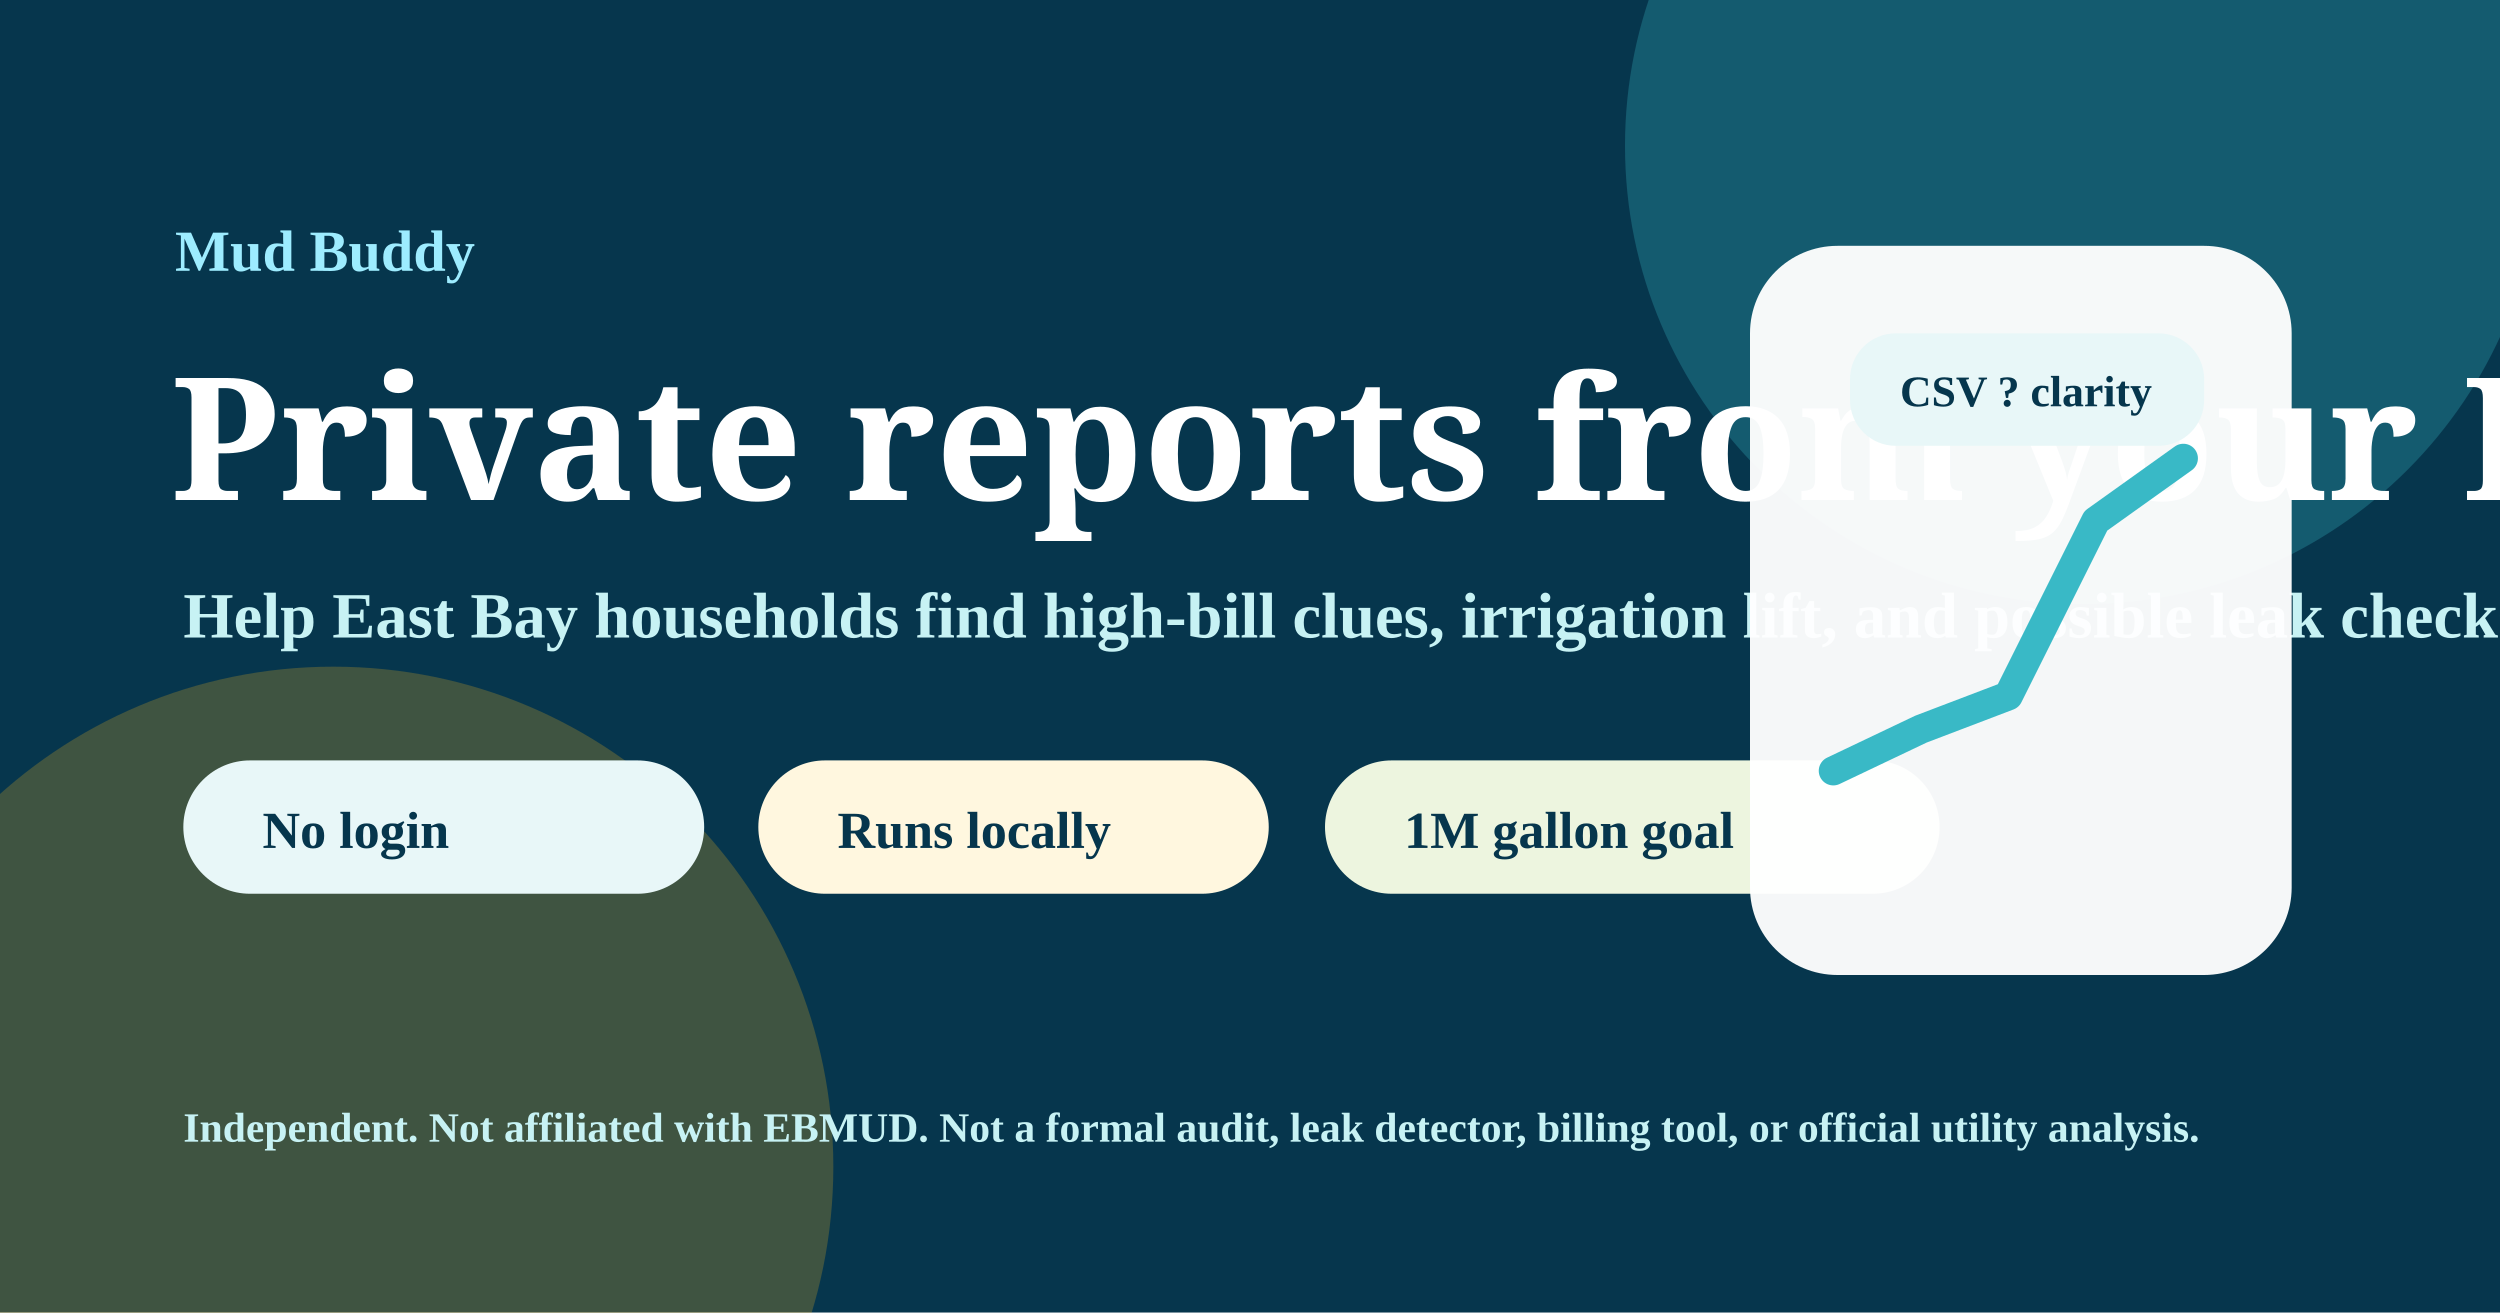
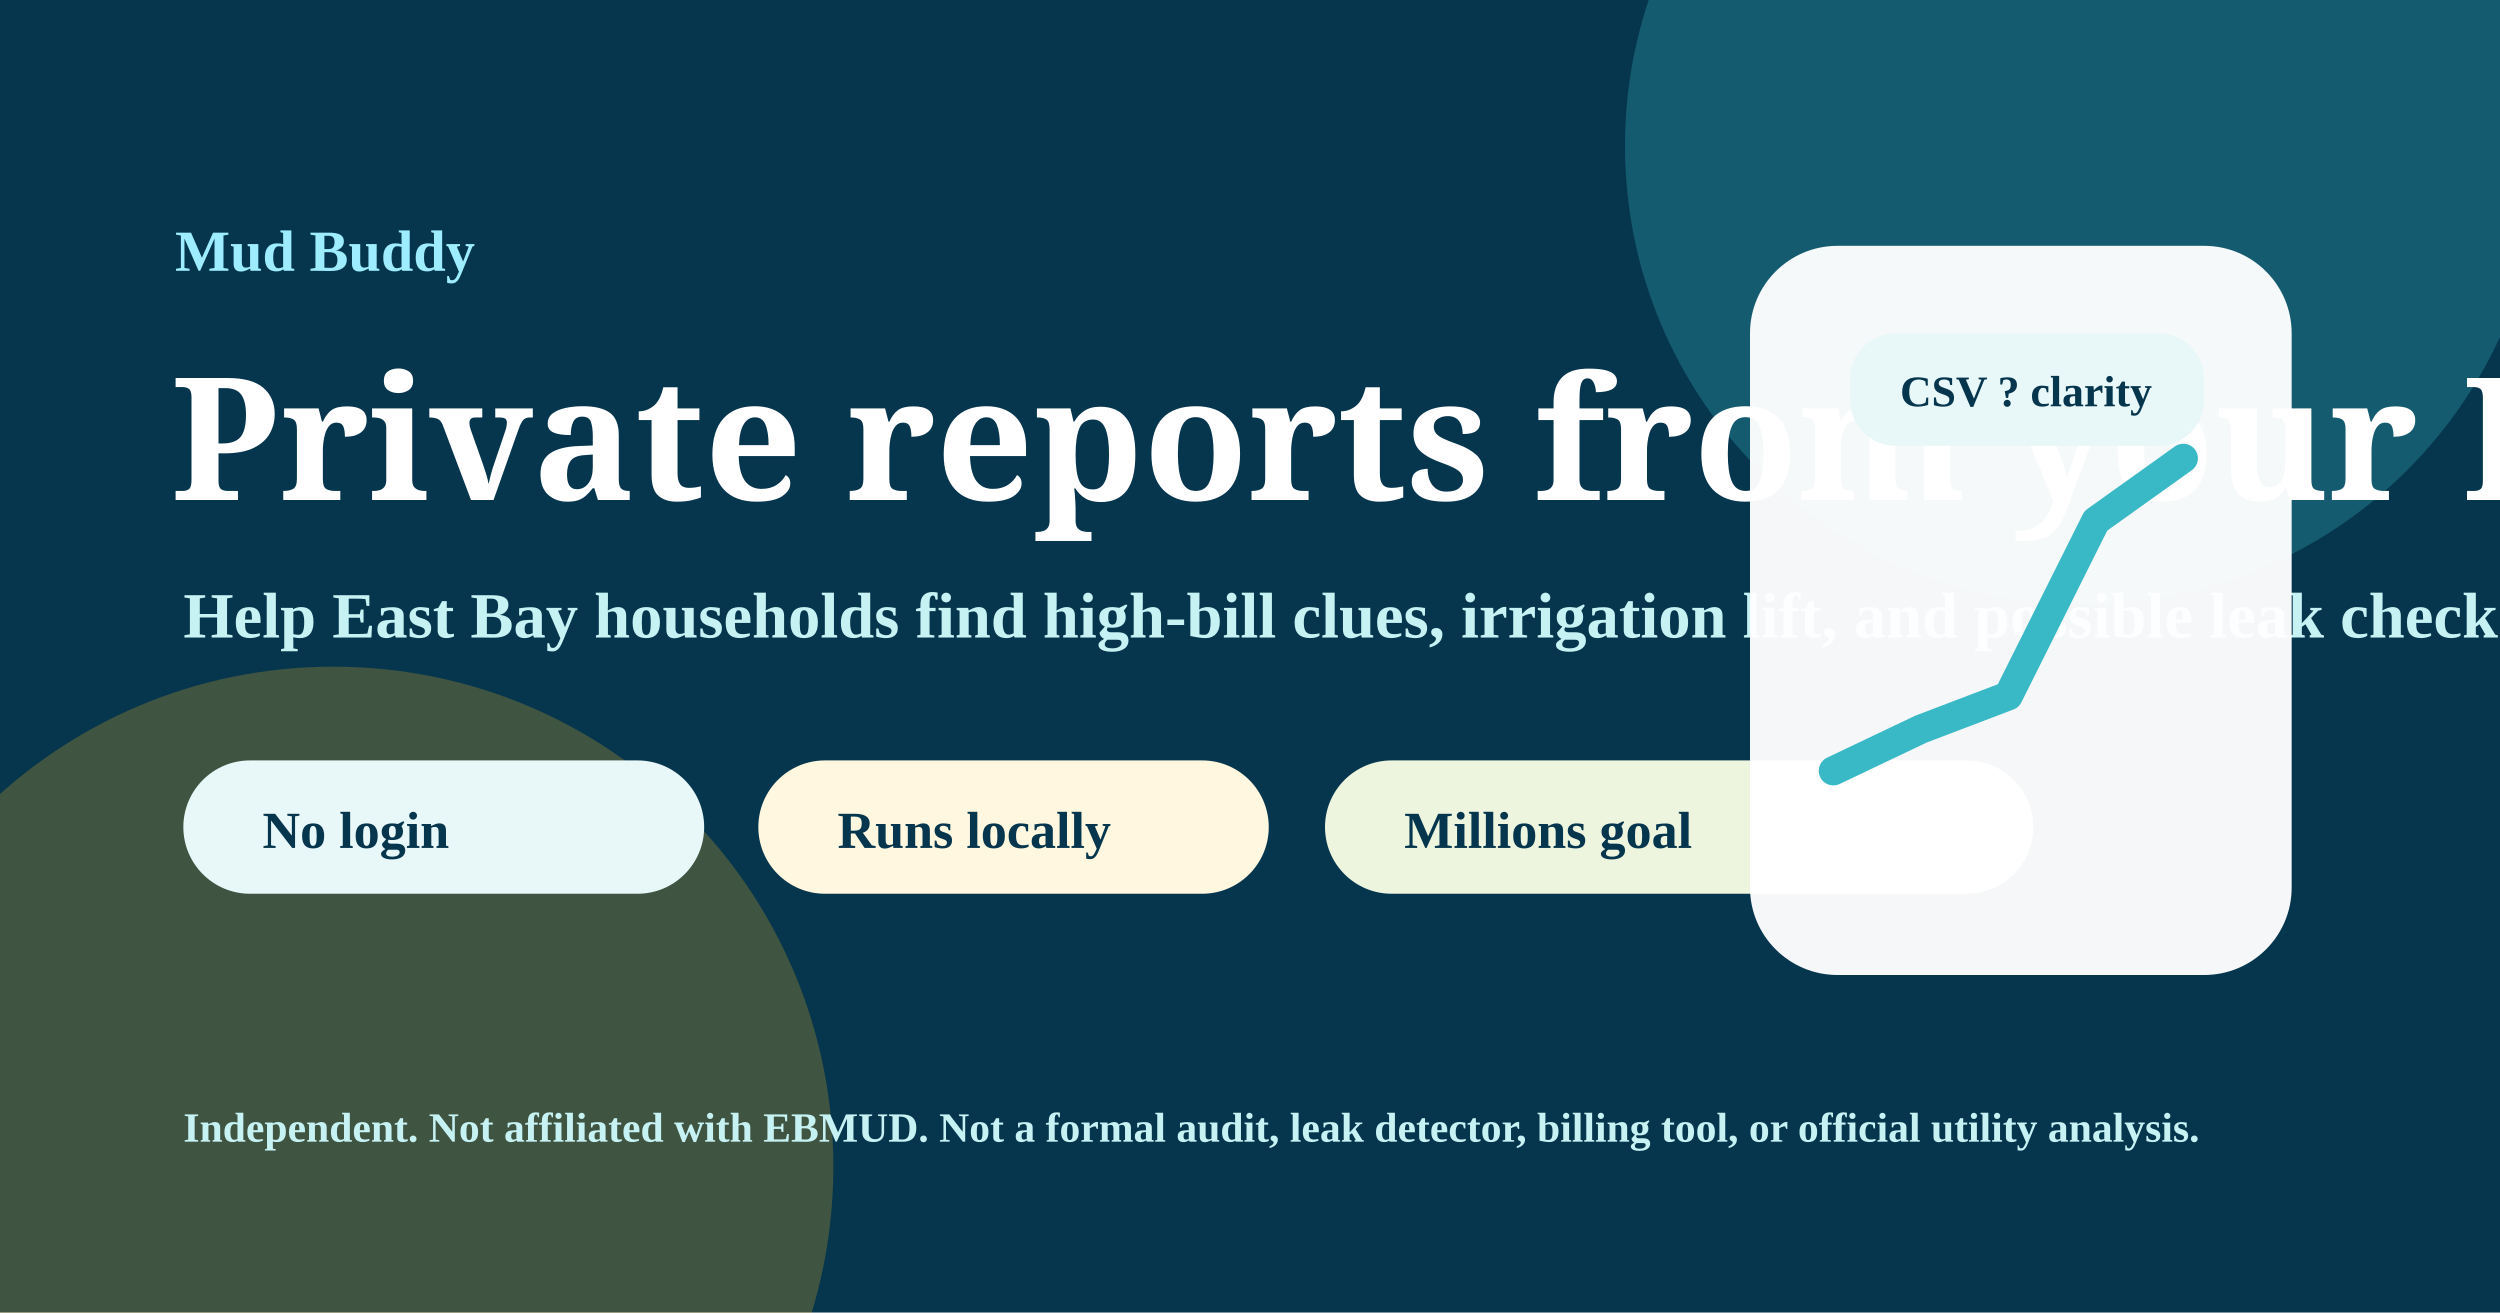
<svg xmlns="http://www.w3.org/2000/svg" width="1200" height="630" viewBox="0 0 1200 630" role="img" aria-labelledby="title desc">
  <rect width="1200" height="630" fill="#06364d" />
  <circle cx="1000" cy="70" r="220" fill="#39b9c6" opacity=".28" />
  <circle cx="160" cy="560" r="240" fill="#f2b31b" opacity=".24" />
  <text x="84" y="130" font-family="Source Sans 3, Arial" font-size="28" font-weight="900" fill="#9decff">Mud Buddy</text>
  <text x="82" y="240" font-family="Newsreader, Georgia" font-size="82" font-weight="750" fill="#fff">Private reports from your EBMUD CSV</text>
  <text x="88" y="306" font-family="Source Sans 3, Arial" font-size="31" font-weight="700" fill="#c7f2f4">Help East Bay households find high-bill clues, irrigation lift, and possible leak checks.</text>
  <g transform="translate(88 365)" font-family="Source Sans 3, Arial" font-size="25" font-weight="900">
    <rect width="250" height="64" rx="32" fill="#e8f7f8" />
    <text x="38" y="42" fill="#06364d">No login</text>
    <rect x="276" width="245" height="64" rx="32" fill="#fff7df" />
    <text x="314" y="42" fill="#06364d">Runs locally</text>
-     <rect x="548" width="295" height="64" rx="32" fill="#edf5df" />
-     <text x="586" y="42" fill="#06364d">1M gallon goal</text>
+     <rect x="548" width="340" height="64" rx="32" fill="#edf5df" />
+     <text x="586" y="42" fill="#06364d">Millions goal</text>
  </g>
  <rect x="840" y="118" width="260" height="350" rx="42" fill="#fff" opacity=".96" />
  <polyline points="880,370 922,350 964,334 1006,250 1048,220" fill="none" stroke="#39b9c6" stroke-width="14" stroke-linecap="round" stroke-linejoin="round" />
  <rect x="888" y="160" width="170" height="54" rx="22" fill="#e8f7f8" />
  <text x="912" y="195" font-family="Source Sans 3, Arial" font-size="21" font-weight="900" fill="#06364d">CSV ? clarity</text>
  <text x="88" y="548" font-family="Source Sans 3, Arial" font-size="20" font-weight="700" fill="#c7f2f4">Independent. Not affiliated with EBMUD. Not a formal audit, leak detector, billing tool, or official utility analysis.</text>
</svg>
